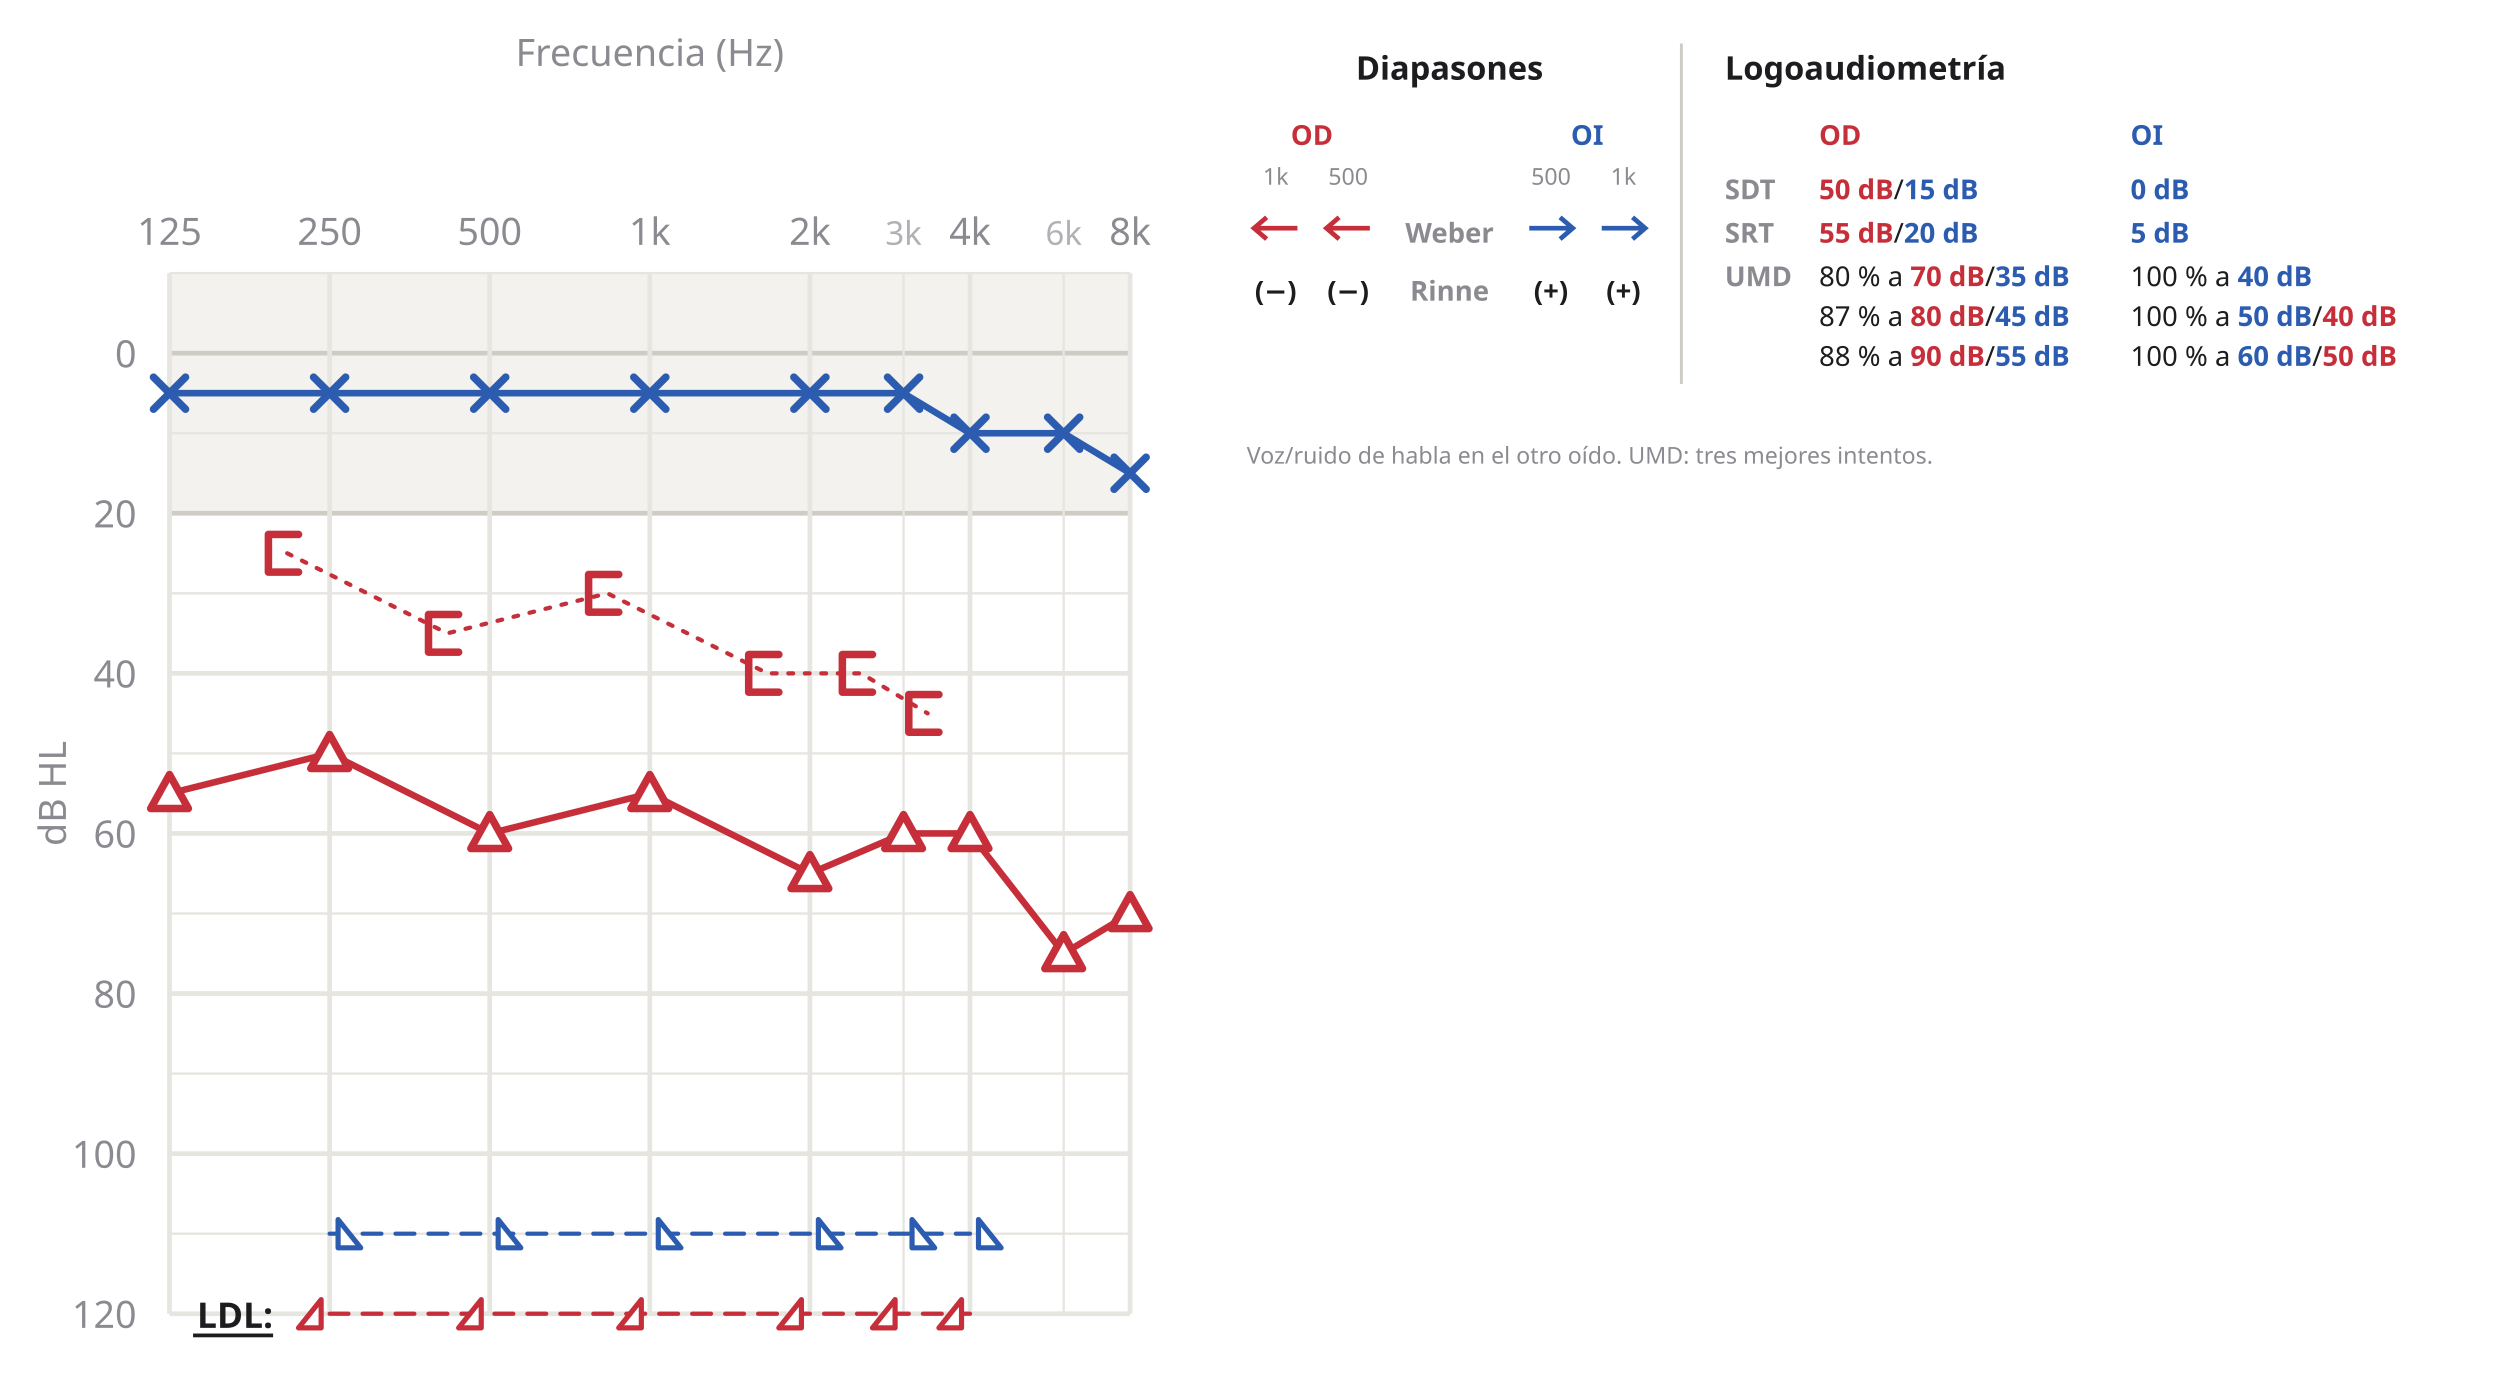
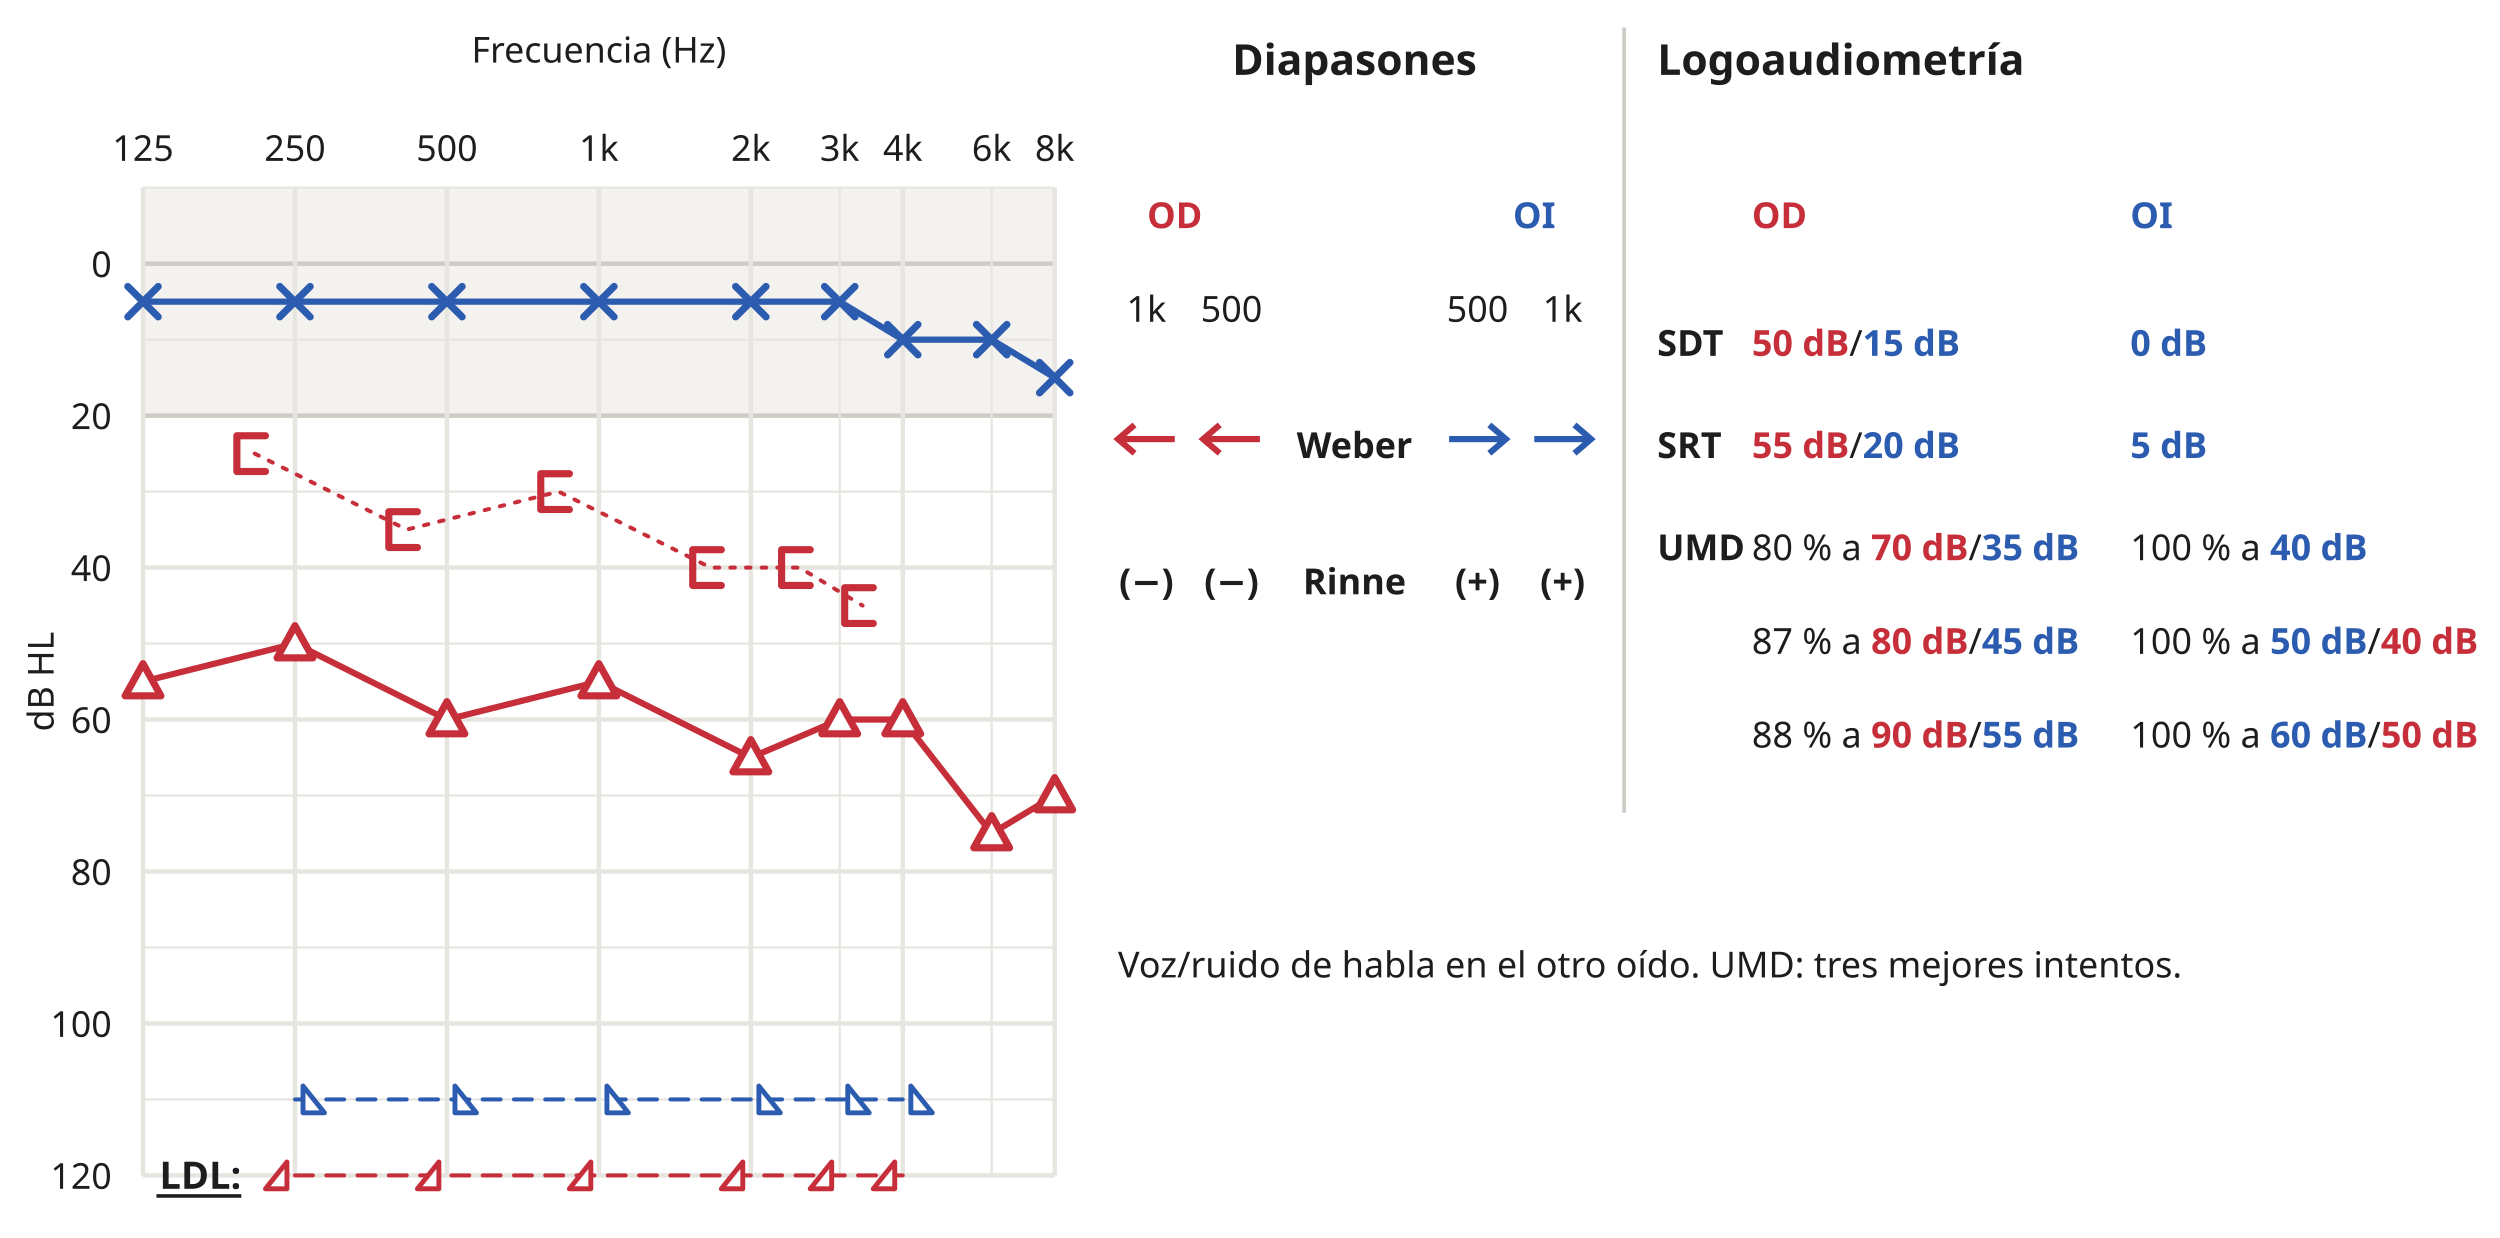
- <svg xmlns="http://www.w3.org/2000/svg" width="690.2" height="380.9" viewBox="0 0 690.2 380.9" font-family="'Plus Jakarta Sans', sans-serif">
+ <svg xmlns="http://www.w3.org/2000/svg" width="727.2" height="360.1" viewBox="0 0 727.2 360.1" font-family="'Plus Jakarta Sans', sans-serif">
  <g transform="scale(1.3)">
    <rect width="100%" height="100%" fill="#ffffff" />
-     <rect x="36" y="58" width="204" height="51" fill="#f4f2ee" stroke="none" stroke-width="0" />
-     <line x1="36" y1="58" x2="240" y2="58" stroke="#e7e5e0" stroke-width="0.5" />
-     <line x1="36" y1="75" x2="240" y2="75" stroke="#cfccc5" stroke-width="1" />
-     <text x="29" y="78" font-size="8" fill="#8a8a90" text-anchor="end" font-weight="400">0</text>
-     <line x1="36" y1="92" x2="240" y2="92" stroke="#e7e5e0" stroke-width="0.5" />
-     <line x1="36" y1="109" x2="240" y2="109" stroke="#cfccc5" stroke-width="1" />
-     <text x="29" y="112" font-size="8" fill="#8a8a90" text-anchor="end" font-weight="400">20</text>
-     <line x1="36" y1="126" x2="240" y2="126" stroke="#e7e5e0" stroke-width="0.5" />
-     <line x1="36" y1="143" x2="240" y2="143" stroke="#e7e5e0" stroke-width="1" />
-     <text x="29" y="146" font-size="8" fill="#8a8a90" text-anchor="end" font-weight="400">40</text>
-     <line x1="36" y1="160" x2="240" y2="160" stroke="#e7e5e0" stroke-width="0.5" />
-     <line x1="36" y1="177" x2="240" y2="177" stroke="#e7e5e0" stroke-width="1" />
-     <text x="29" y="180" font-size="8" fill="#8a8a90" text-anchor="end" font-weight="400">60</text>
-     <line x1="36" y1="194" x2="240" y2="194" stroke="#e7e5e0" stroke-width="0.5" />
-     <line x1="36" y1="211" x2="240" y2="211" stroke="#e7e5e0" stroke-width="1" />
-     <text x="29" y="214" font-size="8" fill="#8a8a90" text-anchor="end" font-weight="400">80</text>
-     <line x1="36" y1="228" x2="240" y2="228" stroke="#e7e5e0" stroke-width="0.5" />
-     <line x1="36" y1="245" x2="240" y2="245" stroke="#e7e5e0" stroke-width="1" />
-     <text x="29" y="248" font-size="8" fill="#8a8a90" text-anchor="end" font-weight="400">100</text>
-     <line x1="36" y1="262" x2="240" y2="262" stroke="#e7e5e0" stroke-width="0.5" />
-     <line x1="36" y1="279" x2="240" y2="279" stroke="#e7e5e0" stroke-width="1" />
-     <text x="29" y="282" font-size="8" fill="#8a8a90" text-anchor="end" font-weight="400">120</text>
-     <line x1="36" y1="58" x2="36" y2="279" stroke="#e7e5e0" stroke-width="1" />
-     <text x="36" y="52" font-size="8" fill="#8a8a90" text-anchor="middle" font-weight="400">125</text>
-     <line x1="70" y1="58" x2="70" y2="279" stroke="#e7e5e0" stroke-width="1" />
-     <text x="70" y="52" font-size="8" fill="#8a8a90" text-anchor="middle" font-weight="400">250</text>
-     <line x1="104" y1="58" x2="104" y2="279" stroke="#e7e5e0" stroke-width="1" />
-     <text x="104" y="52" font-size="8" fill="#8a8a90" text-anchor="middle" font-weight="400">500</text>
-     <line x1="138" y1="58" x2="138" y2="279" stroke="#e7e5e0" stroke-width="1" />
-     <text x="138" y="52" font-size="8" fill="#8a8a90" text-anchor="middle" font-weight="400">1k</text>
-     <line x1="172" y1="58" x2="172" y2="279" stroke="#e7e5e0" stroke-width="1" />
-     <text x="172" y="52" font-size="8" fill="#8a8a90" text-anchor="middle" font-weight="400">2k</text>
-     <line x1="191.89" y1="58" x2="191.89" y2="279" stroke="#e7e5e0" stroke-width="0.5" />
-     <text x="191.89" y="52" font-size="7" fill="#b0b0b5" text-anchor="middle" font-weight="400">3k</text>
-     <line x1="206" y1="58" x2="206" y2="279" stroke="#e7e5e0" stroke-width="1" />
-     <text x="206" y="52" font-size="8" fill="#8a8a90" text-anchor="middle" font-weight="400">4k</text>
-     <line x1="225.89" y1="58" x2="225.89" y2="279" stroke="#e7e5e0" stroke-width="0.5" />
-     <text x="225.89" y="52" font-size="7" fill="#b0b0b5" text-anchor="middle" font-weight="400">6k</text>
-     <line x1="240" y1="58" x2="240" y2="279" stroke="#e7e5e0" stroke-width="1" />
-     <text x="240" y="52" font-size="8" fill="#8a8a90" text-anchor="middle" font-weight="400">8k</text>
-     <path d="M36,168.5 L70,160 L104,177 L138,168.5 L172,185.5 L191.89,177 L206,177 L225.89,202.5 L240,194" fill="none" stroke="#c62f3a" stroke-width="1.4" stroke-opacity="1.0" stroke-linejoin="round" stroke-linecap="round" />
-     <path d="M61,117.5 L95,134.5 L129,126 L163,143 L182.89,143 L197,151.5" fill="none" stroke="#c62f3a" stroke-width="0.9" stroke-opacity="1.0" stroke-linejoin="round" stroke-linecap="round" stroke-dasharray="1 2.5" />
-     <path d="M70,279 L104,279 L138,279 L172,279 L191.89,279 L206,279" fill="none" stroke="#c62f3a" stroke-width="0.9" stroke-opacity="1.0" stroke-linejoin="round" stroke-linecap="round" stroke-dasharray="4 3" />
-     <text x="58" y="282" font-size="7.5" fill="#1d1d1f" text-anchor="end" font-weight="700">LDL:</text>
-     <line x1="41" y1="283.6" x2="58" y2="283.6" stroke="#1d1d1f" stroke-width="0.8" />
-     <path d="M68.20,276.00 L68.20,282.00 L63.40,282.00 Z" fill="#ffffff" stroke="#c62f3a" stroke-width="1.1" stroke-linejoin="round" stroke-linecap="round" />
-     <path d="M102.20,276.00 L102.20,282.00 L97.40,282.00 Z" fill="#ffffff" stroke="#c62f3a" stroke-width="1.1" stroke-linejoin="round" stroke-linecap="round" />
-     <path d="M136.20,276.00 L136.20,282.00 L131.40,282.00 Z" fill="#ffffff" stroke="#c62f3a" stroke-width="1.1" stroke-linejoin="round" stroke-linecap="round" />
-     <path d="M170.20,276.00 L170.20,282.00 L165.40,282.00 Z" fill="#ffffff" stroke="#c62f3a" stroke-width="1.1" stroke-linejoin="round" stroke-linecap="round" />
-     <path d="M190.09,276.00 L190.09,282.00 L185.29,282.00 Z" fill="#ffffff" stroke="#c62f3a" stroke-width="1.1" stroke-linejoin="round" stroke-linecap="round" />
-     <path d="M204.20,276.00 L204.20,282.00 L199.40,282.00 Z" fill="#ffffff" stroke="#c62f3a" stroke-width="1.1" stroke-linejoin="round" stroke-linecap="round" />
-     <path d="M36.00,164.50 L32.00,171.70 L40.00,171.70 Z" fill="#ffffff" stroke="#c62f3a" stroke-width="1.6" stroke-linejoin="round" stroke-linecap="round" />
-     <path d="M70.00,156.00 L66.00,163.20 L74.00,163.20 Z" fill="#ffffff" stroke="#c62f3a" stroke-width="1.6" stroke-linejoin="round" stroke-linecap="round" />
-     <path d="M104.00,173.00 L100.00,180.20 L108.00,180.20 Z" fill="#ffffff" stroke="#c62f3a" stroke-width="1.6" stroke-linejoin="round" stroke-linecap="round" />
-     <path d="M138.00,164.50 L134.00,171.70 L142.00,171.70 Z" fill="#ffffff" stroke="#c62f3a" stroke-width="1.6" stroke-linejoin="round" stroke-linecap="round" />
-     <path d="M172.00,181.50 L168.00,188.70 L176.00,188.70 Z" fill="#ffffff" stroke="#c62f3a" stroke-width="1.6" stroke-linejoin="round" stroke-linecap="round" />
-     <path d="M191.89,173.00 L187.89,180.20 L195.89,180.20 Z" fill="#ffffff" stroke="#c62f3a" stroke-width="1.6" stroke-linejoin="round" stroke-linecap="round" />
-     <path d="M206.00,173.00 L202.00,180.20 L210.00,180.20 Z" fill="#ffffff" stroke="#c62f3a" stroke-width="1.6" stroke-linejoin="round" stroke-linecap="round" />
-     <path d="M225.89,198.50 L221.89,205.70 L229.89,205.70 Z" fill="#ffffff" stroke="#c62f3a" stroke-width="1.6" stroke-linejoin="round" stroke-linecap="round" />
-     <path d="M240.00,190.00 L236.00,197.20 L244.00,197.20 Z" fill="#ffffff" stroke="#c62f3a" stroke-width="1.6" stroke-linejoin="round" stroke-linecap="round" />
-     <path d="M63.40,113.50 L57.00,113.50 L57.00,121.50 L63.40,121.50" fill="none" stroke="#c62f3a" stroke-width="1.6" stroke-linejoin="round" stroke-linecap="round" />
-     <path d="M97.40,130.50 L91.00,130.50 L91.00,138.50 L97.40,138.50" fill="none" stroke="#c62f3a" stroke-width="1.6" stroke-linejoin="round" stroke-linecap="round" />
-     <path d="M131.40,122.00 L125.00,122.00 L125.00,130.00 L131.40,130.00" fill="none" stroke="#c62f3a" stroke-width="1.6" stroke-linejoin="round" stroke-linecap="round" />
-     <path d="M165.40,139.00 L159.00,139.00 L159.00,147.00 L165.40,147.00" fill="none" stroke="#c62f3a" stroke-width="1.6" stroke-linejoin="round" stroke-linecap="round" />
-     <path d="M185.29,139.00 L178.89,139.00 L178.89,147.00 L185.29,147.00" fill="none" stroke="#c62f3a" stroke-width="1.6" stroke-linejoin="round" stroke-linecap="round" />
-     <path d="M199.40,147.50 L193.00,147.50 L193.00,155.50 L199.40,155.50" fill="none" stroke="#c62f3a" stroke-width="1.6" stroke-linejoin="round" stroke-linecap="round" />
-     <path d="M36,83.5 L70,83.5 L104,83.5 L138,83.5 L172,83.5 L191.89,83.5 L206,92 L225.89,92 L240,100.5" fill="none" stroke="#2c5cb0" stroke-width="1.4" stroke-opacity="1.0" stroke-linejoin="round" stroke-linecap="round" />
-     <path d="M70,262 L104,262 L138,262 L172,262 L191.89,262 L206,262" fill="none" stroke="#2c5cb0" stroke-width="0.9" stroke-opacity="1.0" stroke-linejoin="round" stroke-linecap="round" stroke-dasharray="4 3" />
-     <path d="M71.80,259.00 L71.80,265.00 L76.60,265.00 Z" fill="#ffffff" stroke="#2c5cb0" stroke-width="1.1" stroke-linejoin="round" stroke-linecap="round" />
-     <path d="M105.80,259.00 L105.80,265.00 L110.60,265.00 Z" fill="#ffffff" stroke="#2c5cb0" stroke-width="1.1" stroke-linejoin="round" stroke-linecap="round" />
-     <path d="M139.80,259.00 L139.80,265.00 L144.60,265.00 Z" fill="#ffffff" stroke="#2c5cb0" stroke-width="1.1" stroke-linejoin="round" stroke-linecap="round" />
-     <path d="M173.80,259.00 L173.80,265.00 L178.60,265.00 Z" fill="#ffffff" stroke="#2c5cb0" stroke-width="1.1" stroke-linejoin="round" stroke-linecap="round" />
-     <path d="M193.69,259.00 L193.69,265.00 L198.49,265.00 Z" fill="#ffffff" stroke="#2c5cb0" stroke-width="1.1" stroke-linejoin="round" stroke-linecap="round" />
-     <path d="M207.80,259.00 L207.80,265.00 L212.60,265.00 Z" fill="#ffffff" stroke="#2c5cb0" stroke-width="1.1" stroke-linejoin="round" stroke-linecap="round" />
-     <path d="M32.60,80.10 L39.40,86.90 M32.60,86.90 L39.40,80.10" fill="none" stroke="#2c5cb0" stroke-width="1.6" stroke-linejoin="round" stroke-linecap="round" />
-     <path d="M66.60,80.10 L73.40,86.90 M66.60,86.90 L73.40,80.10" fill="none" stroke="#2c5cb0" stroke-width="1.6" stroke-linejoin="round" stroke-linecap="round" />
-     <path d="M100.60,80.10 L107.40,86.90 M100.60,86.90 L107.40,80.10" fill="none" stroke="#2c5cb0" stroke-width="1.6" stroke-linejoin="round" stroke-linecap="round" />
-     <path d="M134.60,80.10 L141.40,86.90 M134.60,86.90 L141.40,80.10" fill="none" stroke="#2c5cb0" stroke-width="1.6" stroke-linejoin="round" stroke-linecap="round" />
-     <path d="M168.60,80.10 L175.40,86.90 M168.60,86.90 L175.40,80.10" fill="none" stroke="#2c5cb0" stroke-width="1.6" stroke-linejoin="round" stroke-linecap="round" />
-     <path d="M188.49,80.10 L195.29,86.90 M188.49,86.90 L195.29,80.10" fill="none" stroke="#2c5cb0" stroke-width="1.6" stroke-linejoin="round" stroke-linecap="round" />
-     <path d="M202.60,88.60 L209.40,95.40 M202.60,95.40 L209.40,88.60" fill="none" stroke="#2c5cb0" stroke-width="1.6" stroke-linejoin="round" stroke-linecap="round" />
-     <path d="M222.49,88.60 L229.29,95.40 M222.49,95.40 L229.29,88.60" fill="none" stroke="#2c5cb0" stroke-width="1.6" stroke-linejoin="round" stroke-linecap="round" />
-     <path d="M236.60,97.10 L243.40,103.90 M236.60,103.90 L243.40,97.10" fill="none" stroke="#2c5cb0" stroke-width="1.6" stroke-linejoin="round" stroke-linecap="round" />
-     <text x="14" y="168.5" font-size="8" fill="#8a8a90" text-anchor="middle" font-weight="400" transform="rotate(-90 14 168.5)">dB HL</text>
-     <text x="138" y="14" font-size="8" fill="#8a8a90" text-anchor="middle" font-weight="400">Frecuencia (Hz)</text>
+     <rect x="32" y="42" width="204" height="51" fill="#f4f2ee" stroke="none" stroke-width="0" />
+     <line x1="32" y1="42" x2="236" y2="42" stroke="#e7e5e0" stroke-width="0.5" />
+     <line x1="32" y1="59" x2="236" y2="59" stroke="#cfccc5" stroke-width="1" />
+     <text x="25" y="62" font-size="8" fill="#1d1d1f" text-anchor="end" font-weight="400">0</text>
+     <line x1="32" y1="76" x2="236" y2="76" stroke="#e7e5e0" stroke-width="0.5" />
+     <line x1="32" y1="93" x2="236" y2="93" stroke="#cfccc5" stroke-width="1" />
+     <text x="25" y="96" font-size="8" fill="#1d1d1f" text-anchor="end" font-weight="400">20</text>
+     <line x1="32" y1="110" x2="236" y2="110" stroke="#e7e5e0" stroke-width="0.5" />
+     <line x1="32" y1="127" x2="236" y2="127" stroke="#e7e5e0" stroke-width="1" />
+     <text x="25" y="130" font-size="8" fill="#1d1d1f" text-anchor="end" font-weight="400">40</text>
+     <line x1="32" y1="144" x2="236" y2="144" stroke="#e7e5e0" stroke-width="0.5" />
+     <line x1="32" y1="161" x2="236" y2="161" stroke="#e7e5e0" stroke-width="1" />
+     <text x="25" y="164" font-size="8" fill="#1d1d1f" text-anchor="end" font-weight="400">60</text>
+     <line x1="32" y1="178" x2="236" y2="178" stroke="#e7e5e0" stroke-width="0.5" />
+     <line x1="32" y1="195" x2="236" y2="195" stroke="#e7e5e0" stroke-width="1" />
+     <text x="25" y="198" font-size="8" fill="#1d1d1f" text-anchor="end" font-weight="400">80</text>
+     <line x1="32" y1="212" x2="236" y2="212" stroke="#e7e5e0" stroke-width="0.5" />
+     <line x1="32" y1="229" x2="236" y2="229" stroke="#e7e5e0" stroke-width="1" />
+     <text x="25" y="232" font-size="8" fill="#1d1d1f" text-anchor="end" font-weight="400">100</text>
+     <line x1="32" y1="246" x2="236" y2="246" stroke="#e7e5e0" stroke-width="0.5" />
+     <line x1="32" y1="263" x2="236" y2="263" stroke="#e7e5e0" stroke-width="1" />
+     <text x="25" y="266" font-size="8" fill="#1d1d1f" text-anchor="end" font-weight="400">120</text>
+     <line x1="32" y1="42" x2="32" y2="263" stroke="#e7e5e0" stroke-width="1" />
+     <text x="32" y="36" font-size="8" fill="#1d1d1f" text-anchor="middle" font-weight="400">125</text>
+     <line x1="66" y1="42" x2="66" y2="263" stroke="#e7e5e0" stroke-width="1" />
+     <text x="66" y="36" font-size="8" fill="#1d1d1f" text-anchor="middle" font-weight="400">250</text>
+     <line x1="100" y1="42" x2="100" y2="263" stroke="#e7e5e0" stroke-width="1" />
+     <text x="100" y="36" font-size="8" fill="#1d1d1f" text-anchor="middle" font-weight="400">500</text>
+     <line x1="134" y1="42" x2="134" y2="263" stroke="#e7e5e0" stroke-width="1" />
+     <text x="134" y="36" font-size="8" fill="#1d1d1f" text-anchor="middle" font-weight="400">1k</text>
+     <line x1="168" y1="42" x2="168" y2="263" stroke="#e7e5e0" stroke-width="1" />
+     <text x="168" y="36" font-size="8" fill="#1d1d1f" text-anchor="middle" font-weight="400">2k</text>
+     <line x1="187.89" y1="42" x2="187.89" y2="263" stroke="#e7e5e0" stroke-width="0.5" />
+     <text x="187.89" y="36" font-size="8" fill="#1d1d1f" text-anchor="middle" font-weight="400">3k</text>
+     <line x1="202" y1="42" x2="202" y2="263" stroke="#e7e5e0" stroke-width="1" />
+     <text x="202" y="36" font-size="8" fill="#1d1d1f" text-anchor="middle" font-weight="400">4k</text>
+     <line x1="221.89" y1="42" x2="221.89" y2="263" stroke="#e7e5e0" stroke-width="0.5" />
+     <text x="221.89" y="36" font-size="8" fill="#1d1d1f" text-anchor="middle" font-weight="400">6k</text>
+     <line x1="236" y1="42" x2="236" y2="263" stroke="#e7e5e0" stroke-width="1" />
+     <text x="236" y="36" font-size="8" fill="#1d1d1f" text-anchor="middle" font-weight="400">8k</text>
+     <path d="M32,152.5 L66,144 L100,161 L134,152.5 L168,169.5 L187.89,161 L202,161 L221.89,186.5 L236,178" fill="none" stroke="#c62f3a" stroke-width="1.4" stroke-opacity="1.0" stroke-linejoin="round" stroke-linecap="round" />
+     <path d="M57,101.5 L91,118.5 L125,110 L159,127 L178.89,127 L193,135.5" fill="none" stroke="#c62f3a" stroke-width="0.9" stroke-opacity="1.0" stroke-linejoin="round" stroke-linecap="round" stroke-dasharray="1 2.5" />
+     <path d="M66,263 L100,263 L134,263 L168,263 L187.89,263 L202,263" fill="none" stroke="#c62f3a" stroke-width="0.9" stroke-opacity="1.0" stroke-linejoin="round" stroke-linecap="round" stroke-dasharray="4 3" />
+     <text x="54" y="266" font-size="8.5" fill="#1d1d1f" text-anchor="end" font-weight="700">LDL:</text>
+     <line x1="35" y1="267.6" x2="54" y2="267.6" stroke="#1d1d1f" stroke-width="0.8" />
+     <path d="M64.20,260.00 L64.20,266.00 L59.40,266.00 Z" fill="#ffffff" stroke="#c62f3a" stroke-width="1.1" stroke-linejoin="round" stroke-linecap="round" />
+     <path d="M98.20,260.00 L98.20,266.00 L93.40,266.00 Z" fill="#ffffff" stroke="#c62f3a" stroke-width="1.1" stroke-linejoin="round" stroke-linecap="round" />
+     <path d="M132.20,260.00 L132.20,266.00 L127.40,266.00 Z" fill="#ffffff" stroke="#c62f3a" stroke-width="1.1" stroke-linejoin="round" stroke-linecap="round" />
+     <path d="M166.20,260.00 L166.20,266.00 L161.40,266.00 Z" fill="#ffffff" stroke="#c62f3a" stroke-width="1.1" stroke-linejoin="round" stroke-linecap="round" />
+     <path d="M186.09,260.00 L186.09,266.00 L181.29,266.00 Z" fill="#ffffff" stroke="#c62f3a" stroke-width="1.1" stroke-linejoin="round" stroke-linecap="round" />
+     <path d="M200.20,260.00 L200.20,266.00 L195.40,266.00 Z" fill="#ffffff" stroke="#c62f3a" stroke-width="1.1" stroke-linejoin="round" stroke-linecap="round" />
+     <path d="M32.00,148.50 L28.00,155.70 L36.00,155.70 Z" fill="#ffffff" stroke="#c62f3a" stroke-width="1.6" stroke-linejoin="round" stroke-linecap="round" />
+     <path d="M66.00,140.00 L62.00,147.20 L70.00,147.20 Z" fill="#ffffff" stroke="#c62f3a" stroke-width="1.6" stroke-linejoin="round" stroke-linecap="round" />
+     <path d="M100.00,157.00 L96.00,164.20 L104.00,164.20 Z" fill="#ffffff" stroke="#c62f3a" stroke-width="1.6" stroke-linejoin="round" stroke-linecap="round" />
+     <path d="M134.00,148.50 L130.00,155.70 L138.00,155.70 Z" fill="#ffffff" stroke="#c62f3a" stroke-width="1.6" stroke-linejoin="round" stroke-linecap="round" />
+     <path d="M168.00,165.50 L164.00,172.70 L172.00,172.70 Z" fill="#ffffff" stroke="#c62f3a" stroke-width="1.6" stroke-linejoin="round" stroke-linecap="round" />
+     <path d="M187.89,157.00 L183.89,164.20 L191.89,164.20 Z" fill="#ffffff" stroke="#c62f3a" stroke-width="1.6" stroke-linejoin="round" stroke-linecap="round" />
+     <path d="M202.00,157.00 L198.00,164.20 L206.00,164.20 Z" fill="#ffffff" stroke="#c62f3a" stroke-width="1.6" stroke-linejoin="round" stroke-linecap="round" />
+     <path d="M221.89,182.50 L217.89,189.70 L225.89,189.70 Z" fill="#ffffff" stroke="#c62f3a" stroke-width="1.6" stroke-linejoin="round" stroke-linecap="round" />
+     <path d="M236.00,174.00 L232.00,181.20 L240.00,181.20 Z" fill="#ffffff" stroke="#c62f3a" stroke-width="1.6" stroke-linejoin="round" stroke-linecap="round" />
+     <path d="M59.40,97.50 L53.00,97.50 L53.00,105.50 L59.40,105.50" fill="none" stroke="#c62f3a" stroke-width="1.6" stroke-linejoin="round" stroke-linecap="round" />
+     <path d="M93.40,114.50 L87.00,114.50 L87.00,122.50 L93.40,122.50" fill="none" stroke="#c62f3a" stroke-width="1.6" stroke-linejoin="round" stroke-linecap="round" />
+     <path d="M127.40,106.00 L121.00,106.00 L121.00,114.00 L127.40,114.00" fill="none" stroke="#c62f3a" stroke-width="1.6" stroke-linejoin="round" stroke-linecap="round" />
+     <path d="M161.40,123.00 L155.00,123.00 L155.00,131.00 L161.40,131.00" fill="none" stroke="#c62f3a" stroke-width="1.6" stroke-linejoin="round" stroke-linecap="round" />
+     <path d="M181.29,123.00 L174.89,123.00 L174.89,131.00 L181.29,131.00" fill="none" stroke="#c62f3a" stroke-width="1.6" stroke-linejoin="round" stroke-linecap="round" />
+     <path d="M195.40,131.50 L189.00,131.50 L189.00,139.50 L195.40,139.50" fill="none" stroke="#c62f3a" stroke-width="1.6" stroke-linejoin="round" stroke-linecap="round" />
+     <path d="M32,67.5 L66,67.5 L100,67.5 L134,67.5 L168,67.5 L187.89,67.5 L202,76 L221.89,76 L236,84.5" fill="none" stroke="#2c5cb0" stroke-width="1.4" stroke-opacity="1.0" stroke-linejoin="round" stroke-linecap="round" />
+     <path d="M66,246 L100,246 L134,246 L168,246 L187.89,246 L202,246" fill="none" stroke="#2c5cb0" stroke-width="0.9" stroke-opacity="1.0" stroke-linejoin="round" stroke-linecap="round" stroke-dasharray="4 3" />
+     <path d="M67.80,243.00 L67.80,249.00 L72.60,249.00 Z" fill="#ffffff" stroke="#2c5cb0" stroke-width="1.1" stroke-linejoin="round" stroke-linecap="round" />
+     <path d="M101.80,243.00 L101.80,249.00 L106.60,249.00 Z" fill="#ffffff" stroke="#2c5cb0" stroke-width="1.1" stroke-linejoin="round" stroke-linecap="round" />
+     <path d="M135.80,243.00 L135.80,249.00 L140.60,249.00 Z" fill="#ffffff" stroke="#2c5cb0" stroke-width="1.1" stroke-linejoin="round" stroke-linecap="round" />
+     <path d="M169.80,243.00 L169.80,249.00 L174.60,249.00 Z" fill="#ffffff" stroke="#2c5cb0" stroke-width="1.1" stroke-linejoin="round" stroke-linecap="round" />
+     <path d="M189.69,243.00 L189.69,249.00 L194.49,249.00 Z" fill="#ffffff" stroke="#2c5cb0" stroke-width="1.1" stroke-linejoin="round" stroke-linecap="round" />
+     <path d="M203.80,243.00 L203.80,249.00 L208.60,249.00 Z" fill="#ffffff" stroke="#2c5cb0" stroke-width="1.1" stroke-linejoin="round" stroke-linecap="round" />
+     <path d="M28.60,64.10 L35.40,70.90 M28.60,70.90 L35.40,64.10" fill="none" stroke="#2c5cb0" stroke-width="1.6" stroke-linejoin="round" stroke-linecap="round" />
+     <path d="M62.60,64.10 L69.40,70.90 M62.60,70.90 L69.40,64.10" fill="none" stroke="#2c5cb0" stroke-width="1.6" stroke-linejoin="round" stroke-linecap="round" />
+     <path d="M96.60,64.10 L103.40,70.90 M96.60,70.90 L103.40,64.10" fill="none" stroke="#2c5cb0" stroke-width="1.6" stroke-linejoin="round" stroke-linecap="round" />
+     <path d="M130.60,64.10 L137.40,70.90 M130.60,70.90 L137.40,64.10" fill="none" stroke="#2c5cb0" stroke-width="1.6" stroke-linejoin="round" stroke-linecap="round" />
+     <path d="M164.60,64.10 L171.40,70.90 M164.60,70.90 L171.40,64.10" fill="none" stroke="#2c5cb0" stroke-width="1.6" stroke-linejoin="round" stroke-linecap="round" />
+     <path d="M184.49,64.10 L191.29,70.90 M184.49,70.90 L191.29,64.10" fill="none" stroke="#2c5cb0" stroke-width="1.6" stroke-linejoin="round" stroke-linecap="round" />
+     <path d="M198.60,72.60 L205.40,79.40 M198.60,79.40 L205.40,72.60" fill="none" stroke="#2c5cb0" stroke-width="1.6" stroke-linejoin="round" stroke-linecap="round" />
+     <path d="M218.49,72.60 L225.29,79.40 M218.49,79.40 L225.29,72.60" fill="none" stroke="#2c5cb0" stroke-width="1.6" stroke-linejoin="round" stroke-linecap="round" />
+     <path d="M232.60,81.10 L239.40,87.90 M232.60,87.90 L239.40,81.10" fill="none" stroke="#2c5cb0" stroke-width="1.6" stroke-linejoin="round" stroke-linecap="round" />
+     <text x="12" y="152.5" font-size="8" fill="#1d1d1f" text-anchor="middle" font-weight="400" transform="rotate(-90 12 152.5)">dB HL</text>
+     <text x="134" y="14" font-size="8" fill="#1d1d1f" text-anchor="middle" font-weight="400">Frecuencia (Hz)</text>
  </g>
-   <text x="400.2" y="22.0" font-size="9" fill="#1d1d1f" font-weight="700" text-anchor="middle">Diapasones</text>
-   <text x="362.2" y="40.0" font-size="7.6" fill="#c62f3a" font-weight="700" text-anchor="middle">OD</text>
-   <text x="438.2" y="40.0" font-size="7.6" fill="#2c5cb0" font-weight="700" text-anchor="middle">OI</text>
-   <text x="352.2" y="51.0" font-size="6.4" fill="#8a8a90" font-weight="400" text-anchor="middle">1k</text>
-   <text x="372.2" y="51.0" font-size="6.4" fill="#8a8a90" font-weight="400" text-anchor="middle">500</text>
-   <text x="428.2" y="51.0" font-size="6.4" fill="#8a8a90" font-weight="400" text-anchor="middle">500</text>
-   <text x="448.2" y="51.0" font-size="6.4" fill="#8a8a90" font-weight="400" text-anchor="middle">1k</text>
-   <text x="400.2" y="67.0" font-size="7.6" fill="#8a8a90" font-weight="600" text-anchor="middle">Weber</text>
-   <path d="M358.2,63.0 L346.2,63.0 M349.7,60.0 L346.2,63.0 L349.7,66.0" fill="none" stroke="#c62f3a" stroke-width="1.3" />
-   <path d="M378.2,63.0 L366.2,63.0 M369.7,60.0 L366.2,63.0 L369.7,66.0" fill="none" stroke="#c62f3a" stroke-width="1.3" />
-   <path d="M422.2,63.0 L434.2,63.0 M430.7,60.0 L434.2,63.0 L430.7,66.0" fill="none" stroke="#2c5cb0" stroke-width="1.3" />
-   <path d="M442.2,63.0 L454.2,63.0 M450.7,60.0 L454.2,63.0 L450.7,66.0" fill="none" stroke="#2c5cb0" stroke-width="1.3" />
-   <text x="400.2" y="83.0" font-size="7.6" fill="#8a8a90" font-weight="600" text-anchor="middle">Rinne</text>
-   <text x="352.2" y="83.0" font-size="7.6" fill="#1d1d1f" font-weight="600" text-anchor="middle">(−)</text>
-   <text x="372.2" y="83.0" font-size="7.6" fill="#1d1d1f" font-weight="600" text-anchor="middle">(−)</text>
-   <text x="428.2" y="83.0" font-size="7.6" fill="#1d1d1f" font-weight="600" text-anchor="middle">(+)</text>
-   <text x="448.2" y="83.0" font-size="7.6" fill="#1d1d1f" font-weight="600" text-anchor="middle">(+)</text>
-   <text x="476.2" y="22.0" font-size="9" fill="#1d1d1f" font-weight="700" text-anchor="start">Logoaudiometría</text>
-   <text x="502.2" y="40.0" font-size="7.6" fill="#c62f3a" font-weight="700" text-anchor="start">OD</text>
-   <text x="588.2" y="40.0" font-size="7.6" fill="#2c5cb0" font-weight="700" text-anchor="start">OI</text>
-   <text x="476.2" y="55.0" font-size="7.6" fill="#8a8a90" font-weight="600" text-anchor="start">SDT</text>
-   <text x="502.2" y="55.0" font-size="7.6" fill="#1d1d1f" font-weight="400" text-anchor="start">
-     <tspan fill="#c62f3a" font-weight="600">50 dB</tspan>/<tspan fill="#2c5cb0" font-weight="600">15 dB</tspan>
-   </text>
-   <text x="588.2" y="55.0" font-size="7.6" fill="#1d1d1f" font-weight="400" text-anchor="start">
-     <tspan fill="#2c5cb0" font-weight="600">0 dB</tspan>
-   </text>
-   <text x="476.2" y="67.0" font-size="7.6" fill="#8a8a90" font-weight="600" text-anchor="start">SRT</text>
-   <text x="502.2" y="67.0" font-size="7.6" fill="#1d1d1f" font-weight="400" text-anchor="start">
-     <tspan fill="#c62f3a" font-weight="600">55 dB</tspan>/<tspan fill="#2c5cb0" font-weight="600">20 dB</tspan>
-   </text>
-   <text x="588.2" y="67.0" font-size="7.6" fill="#1d1d1f" font-weight="400" text-anchor="start">
-     <tspan fill="#2c5cb0" font-weight="600">5 dB</tspan>
-   </text>
-   <text x="476.2" y="79.0" font-size="7.6" fill="#8a8a90" font-weight="600" text-anchor="start">UMD</text>
-   <text x="502.2" y="79.0" font-size="7.6" fill="#1d1d1f" font-weight="400" text-anchor="start">80 % a <tspan fill="#c62f3a" font-weight="600">70 dB</tspan>/<tspan fill="#2c5cb0" font-weight="600">35 dB</tspan>
-   </text>
-   <text x="588.2" y="79.0" font-size="7.6" fill="#1d1d1f" font-weight="400" text-anchor="start">100 % a <tspan fill="#2c5cb0" font-weight="600">40 dB</tspan>
-   </text>
-   <text x="502.2" y="90.0" font-size="7.6" fill="#1d1d1f" font-weight="400" text-anchor="start">87 % a <tspan fill="#c62f3a" font-weight="600">80 dB</tspan>/<tspan fill="#2c5cb0" font-weight="600">45 dB</tspan>
-   </text>
-   <text x="588.2" y="90.0" font-size="7.6" fill="#1d1d1f" font-weight="400" text-anchor="start">100 % a <tspan fill="#2c5cb0" font-weight="600">50 dB</tspan>/<tspan fill="#c62f3a" font-weight="600">40 dB</tspan>
-   </text>
-   <text x="502.2" y="101.0" font-size="7.6" fill="#1d1d1f" font-weight="400" text-anchor="start">88 % a <tspan fill="#c62f3a" font-weight="600">90 dB</tspan>/<tspan fill="#2c5cb0" font-weight="600">55 dB</tspan>
-   </text>
-   <text x="588.2" y="101.0" font-size="7.6" fill="#1d1d1f" font-weight="400" text-anchor="start">100 % a <tspan fill="#2c5cb0" font-weight="600">60 dB</tspan>/<tspan fill="#c62f3a" font-weight="600">50 dB</tspan>
-   </text>
-   <line x1="464.2" y1="12.0" x2="464.2" y2="106.0" stroke="#cfccc5" stroke-width="0.8" />
-   <text x="344.2" y="128.0" font-size="6.4" fill="#8a8a90" font-weight="400" text-anchor="start">Voz/ruido de habla en el otro oído. UMD: tres mejores intentos.</text>
+   <g transform="translate(325.2,-8.5) scale(1.376)">
+     <text x="50.0" y="22.0" font-size="9" fill="#1d1d1f" font-weight="700" text-anchor="middle">Diapasones</text>
+     <text x="12.0" y="54.4" font-size="7.6" fill="#c62f3a" font-weight="700" text-anchor="middle">OD</text>
+     <text x="88.0" y="54.4" font-size="7.6" fill="#2c5cb0" font-weight="700" text-anchor="middle">OI</text>
+     <text x="6.0" y="74.2" font-size="7.6" fill="#1d1d1f" font-weight="400" text-anchor="middle">1k</text>
+     <text x="24.0" y="74.2" font-size="7.6" fill="#1d1d1f" font-weight="400" text-anchor="middle">500</text>
+     <text x="76.0" y="74.2" font-size="7.6" fill="#1d1d1f" font-weight="400" text-anchor="middle">500</text>
+     <text x="94.0" y="74.2" font-size="7.6" fill="#1d1d1f" font-weight="400" text-anchor="middle">1k</text>
+     <text x="50.0" y="103.0" font-size="7.6" fill="#1d1d1f" font-weight="600" text-anchor="middle">Weber</text>
+     <path d="M12.0,99.0 L0.0,99.0 M3.5,96.0 L0.0,99.0 L3.5,102.0" fill="none" stroke="#c62f3a" stroke-width="1.3" />
+     <path d="M30.0,99.0 L18.0,99.0 M21.5,96.0 L18.0,99.0 L21.5,102.0" fill="none" stroke="#c62f3a" stroke-width="1.3" />
+     <path d="M70.0,99.0 L82.0,99.0 M78.5,96.0 L82.0,99.0 L78.5,102.0" fill="none" stroke="#2c5cb0" stroke-width="1.3" />
+     <path d="M88.0,99.0 L100.0,99.0 M96.5,96.0 L100.0,99.0 L96.5,102.0" fill="none" stroke="#2c5cb0" stroke-width="1.3" />
+     <text x="50.0" y="131.8" font-size="7.6" fill="#1d1d1f" font-weight="600" text-anchor="middle">Rinne</text>
+     <text x="6.0" y="131.8" font-size="7.6" fill="#1d1d1f" font-weight="600" text-anchor="middle">(−)</text>
+     <text x="24.0" y="131.8" font-size="7.6" fill="#1d1d1f" font-weight="600" text-anchor="middle">(−)</text>
+     <text x="76.0" y="131.8" font-size="7.6" fill="#1d1d1f" font-weight="600" text-anchor="middle">(+)</text>
+     <text x="94.0" y="131.8" font-size="7.6" fill="#1d1d1f" font-weight="600" text-anchor="middle">(+)</text>
+     <text x="114.0" y="22.0" font-size="9" fill="#1d1d1f" font-weight="700" text-anchor="start">Logoaudiometría</text>
+     <text x="134.0" y="54.4" font-size="7.6" fill="#c62f3a" font-weight="700" text-anchor="start">OD</text>
+     <text x="214.0" y="54.4" font-size="7.6" fill="#2c5cb0" font-weight="700" text-anchor="start">OI</text>
+     <text x="114.0" y="81.4" font-size="7.6" fill="#1d1d1f" font-weight="600" text-anchor="start">SDT</text>
+     <text x="134.0" y="81.4" font-size="7.6" fill="#1d1d1f" font-weight="400" text-anchor="start">
+       <tspan fill="#c62f3a" font-weight="600">50 dB</tspan>/<tspan fill="#2c5cb0" font-weight="600">15 dB</tspan>
+     </text>
+     <text x="214.0" y="81.4" font-size="7.6" fill="#1d1d1f" font-weight="400" text-anchor="start">
+       <tspan fill="#2c5cb0" font-weight="600">0 dB</tspan>
+     </text>
+     <text x="114.0" y="103.0" font-size="7.6" fill="#1d1d1f" font-weight="600" text-anchor="start">SRT</text>
+     <text x="134.0" y="103.0" font-size="7.6" fill="#1d1d1f" font-weight="400" text-anchor="start">
+       <tspan fill="#c62f3a" font-weight="600">55 dB</tspan>/<tspan fill="#2c5cb0" font-weight="600">20 dB</tspan>
+     </text>
+     <text x="214.0" y="103.0" font-size="7.6" fill="#1d1d1f" font-weight="400" text-anchor="start">
+       <tspan fill="#2c5cb0" font-weight="600">5 dB</tspan>
+     </text>
+     <text x="114.0" y="124.6" font-size="7.6" fill="#1d1d1f" font-weight="600" text-anchor="start">UMD</text>
+     <text x="134.0" y="124.6" font-size="7.6" fill="#1d1d1f" font-weight="400" text-anchor="start">80 % a <tspan fill="#c62f3a" font-weight="600">70 dB</tspan>/<tspan fill="#2c5cb0" font-weight="600">35 dB</tspan>
+     </text>
+     <text x="214.0" y="124.6" font-size="7.6" fill="#1d1d1f" font-weight="400" text-anchor="start">100 % a <tspan fill="#2c5cb0" font-weight="600">40 dB</tspan>
+     </text>
+     <text x="134.0" y="144.4" font-size="7.6" fill="#1d1d1f" font-weight="400" text-anchor="start">87 % a <tspan fill="#c62f3a" font-weight="600">80 dB</tspan>/<tspan fill="#2c5cb0" font-weight="600">45 dB</tspan>
+     </text>
+     <text x="214.0" y="144.4" font-size="7.6" fill="#1d1d1f" font-weight="400" text-anchor="start">100 % a <tspan fill="#2c5cb0" font-weight="600">50 dB</tspan>/<tspan fill="#c62f3a" font-weight="600">40 dB</tspan>
+     </text>
+     <text x="134.0" y="164.2" font-size="7.6" fill="#1d1d1f" font-weight="400" text-anchor="start">88 % a <tspan fill="#c62f3a" font-weight="600">90 dB</tspan>/<tspan fill="#2c5cb0" font-weight="600">55 dB</tspan>
+     </text>
+     <text x="214.0" y="164.2" font-size="7.6" fill="#1d1d1f" font-weight="400" text-anchor="start">100 % a <tspan fill="#2c5cb0" font-weight="600">60 dB</tspan>/<tspan fill="#c62f3a" font-weight="600">50 dB</tspan>
+     </text>
+     <line x1="107.0" y1="12.0" x2="107.0" y2="178.0" stroke="#cfccc5" stroke-width="0.8" />
+     <text x="0.0" y="212.8" font-size="7.6" fill="#1d1d1f" font-weight="400" text-anchor="start">Voz/ruido de habla en el otro oído. UMD: tres mejores intentos.</text>
+   </g>
</svg>
